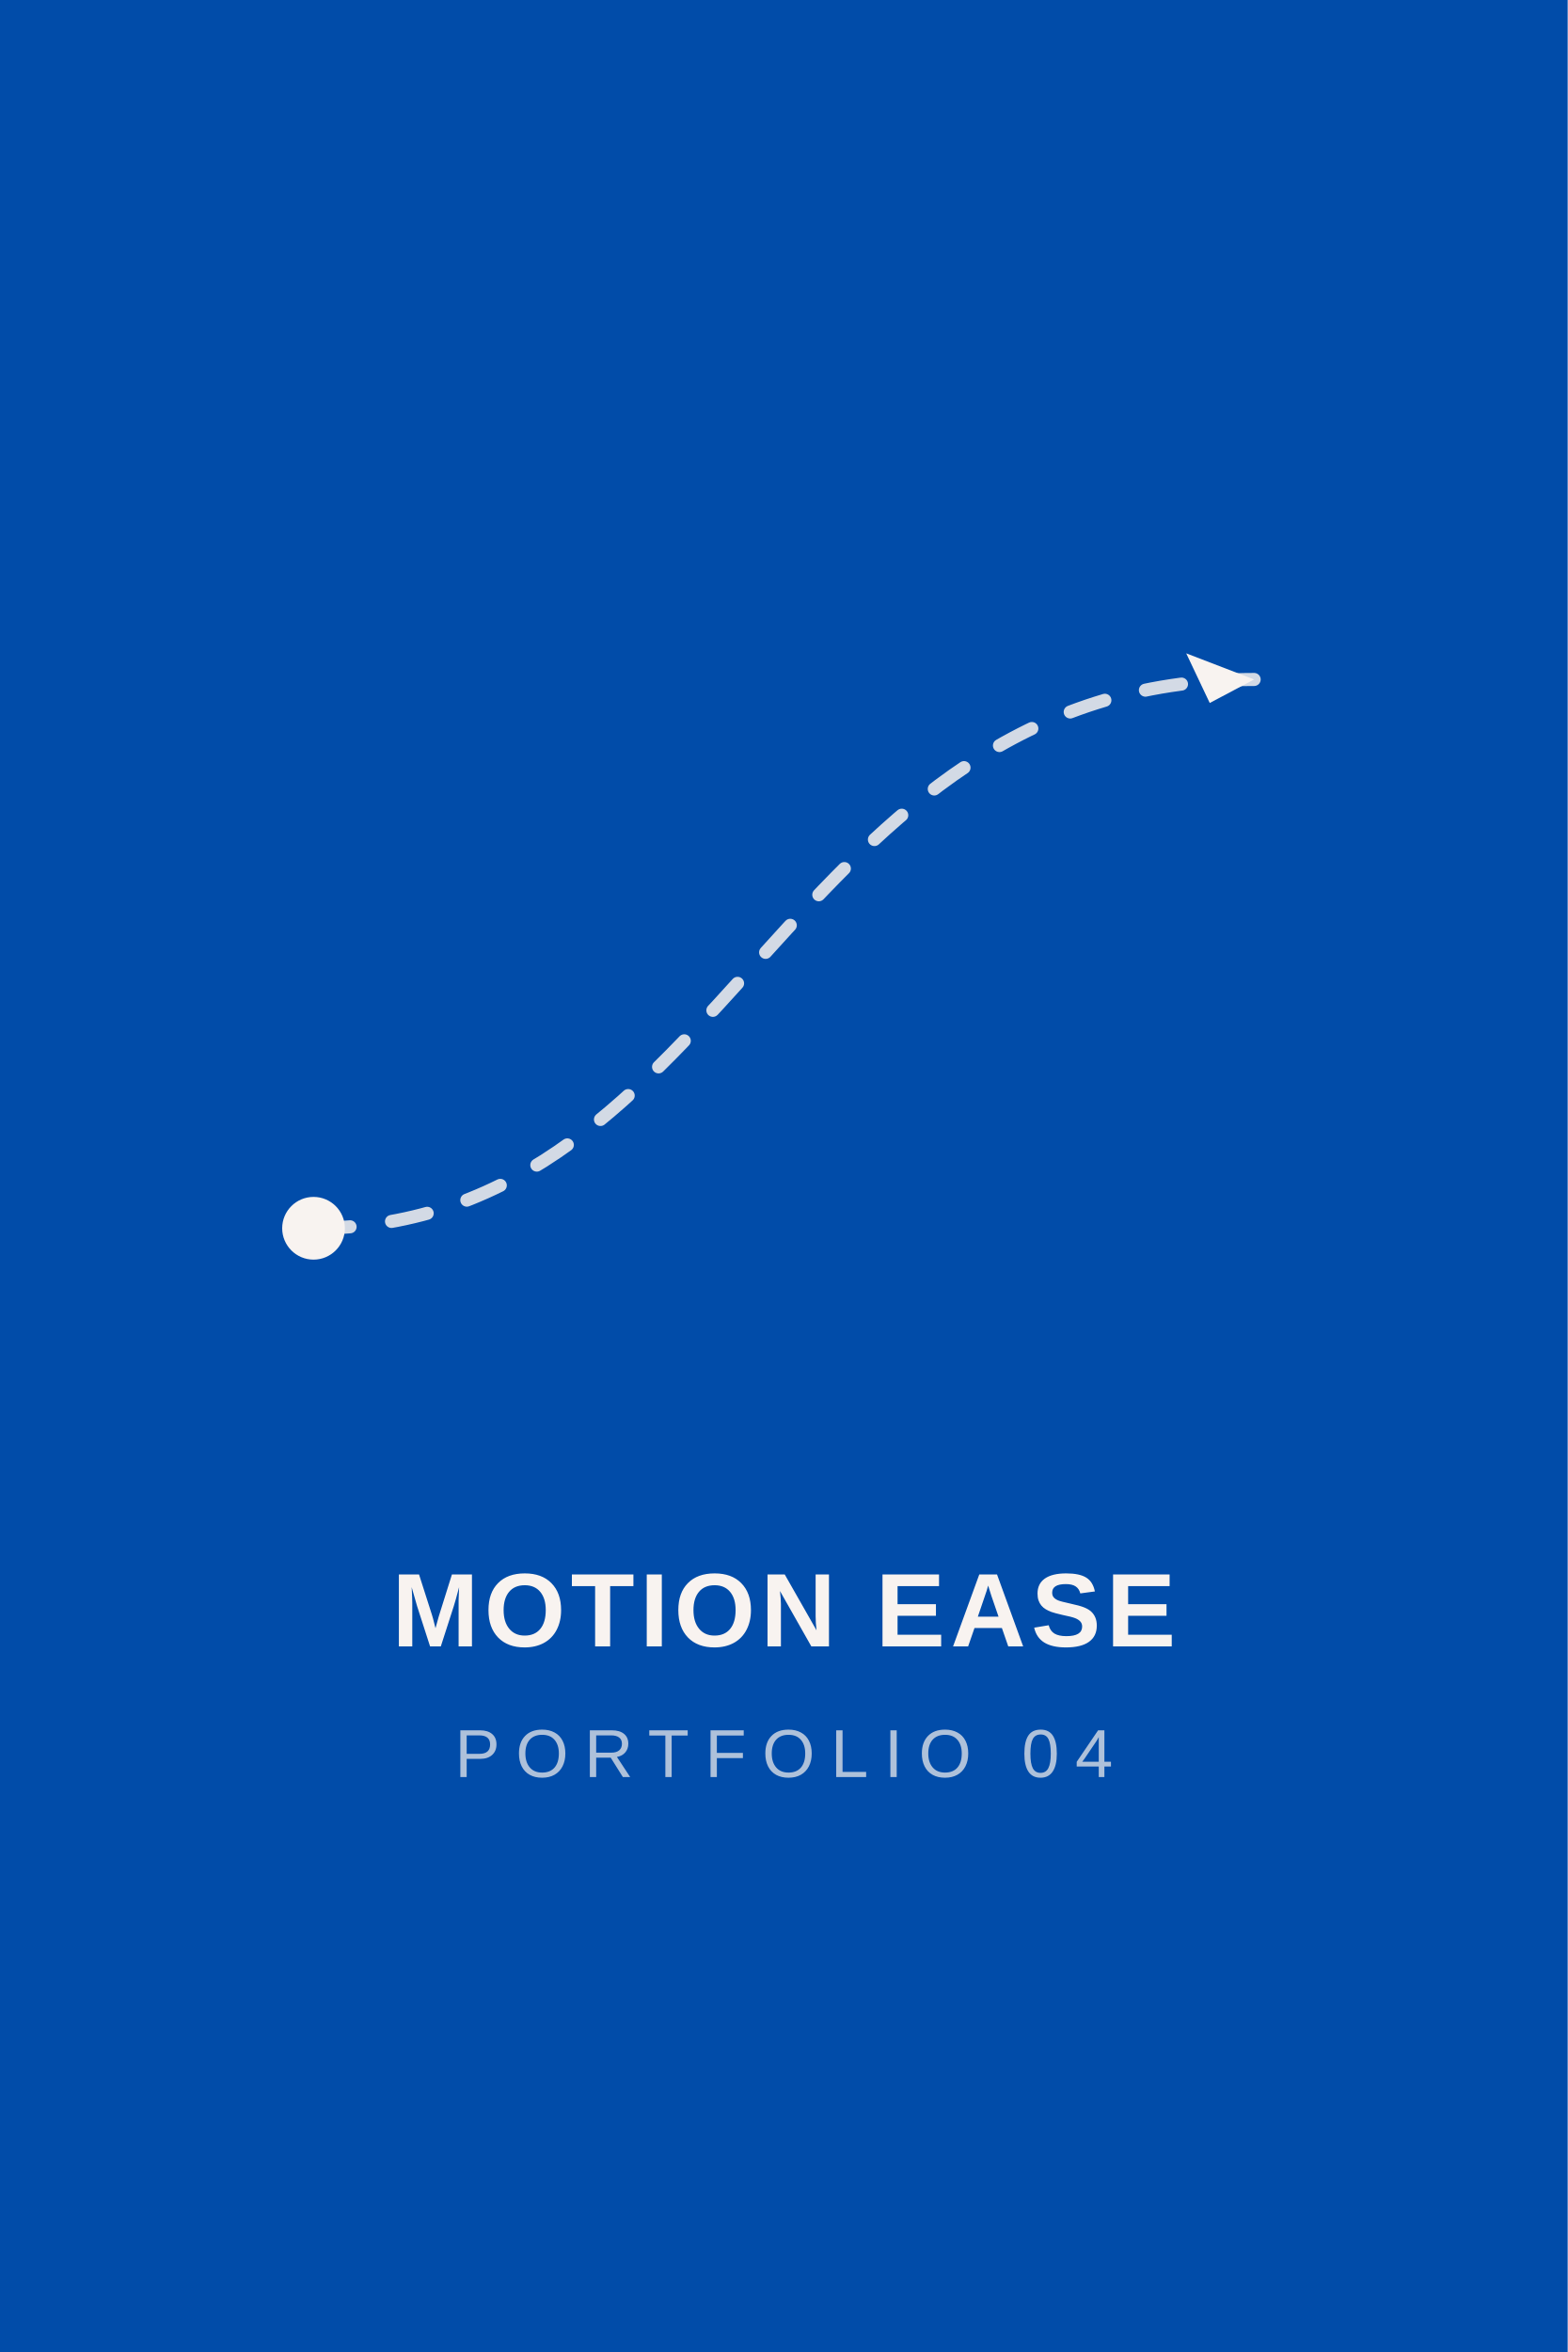
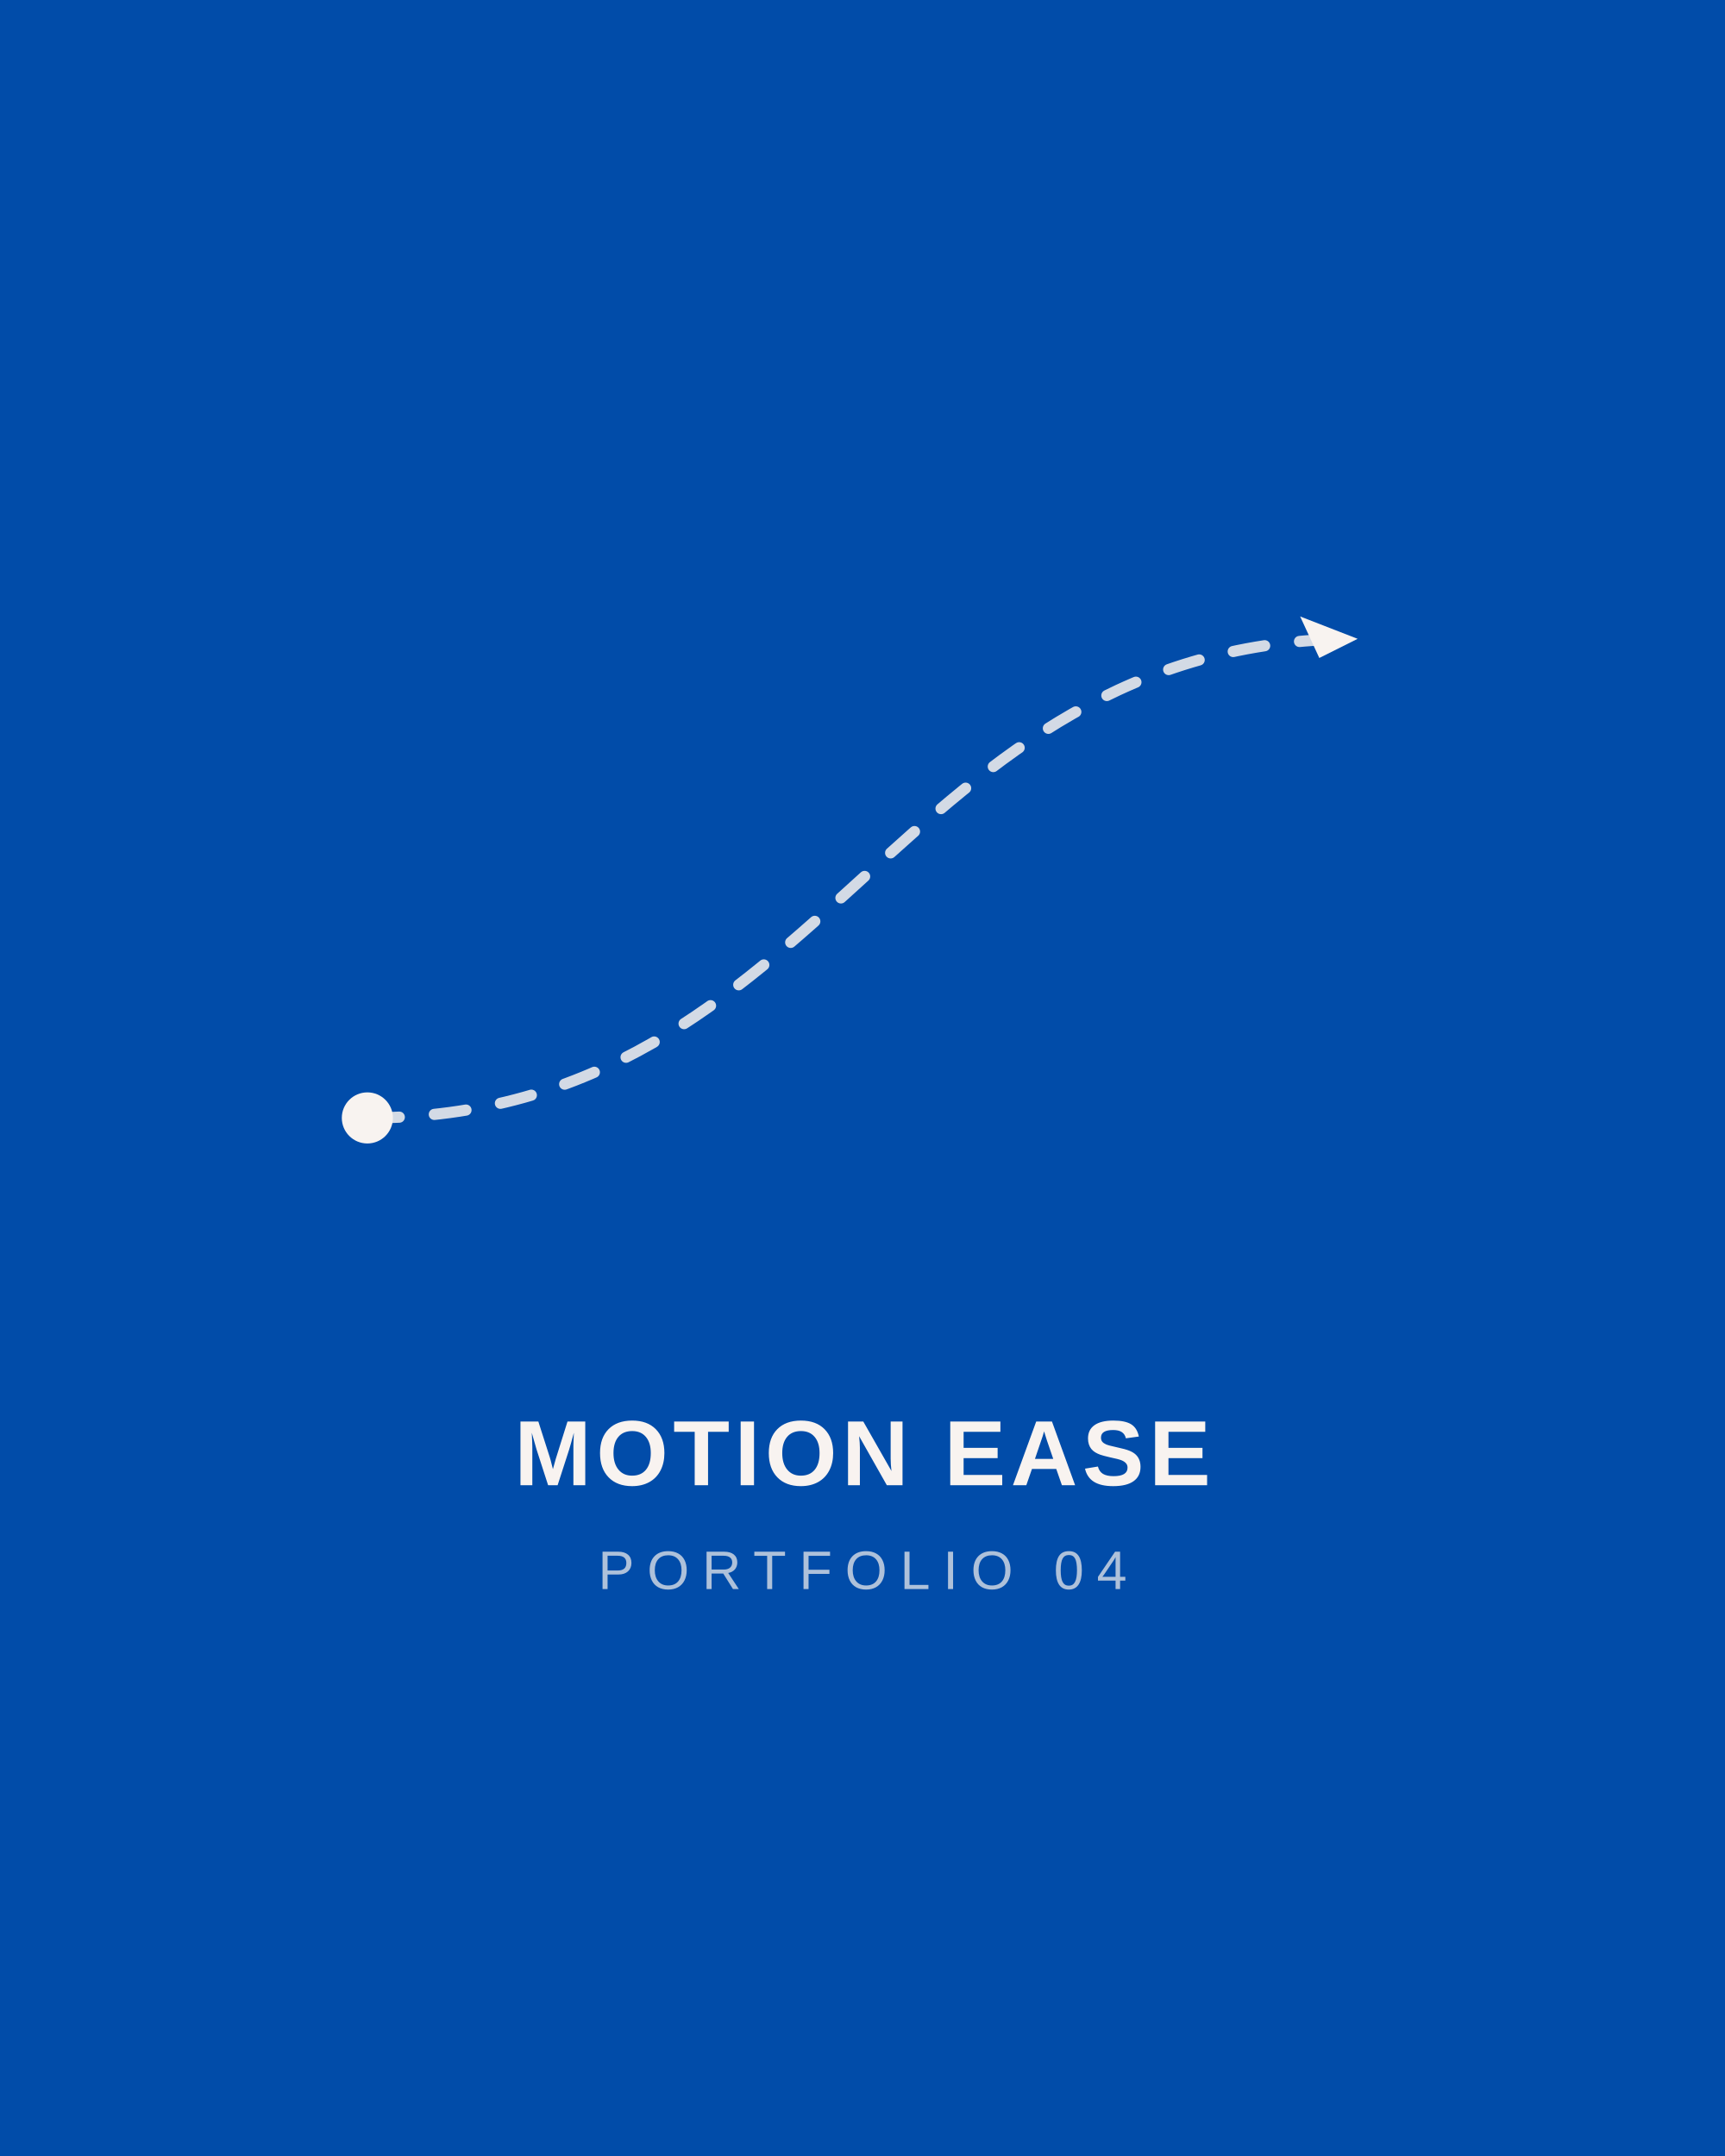
- <svg xmlns="http://www.w3.org/2000/svg" viewBox="0 0 600 900" width="600" height="900">
-   <rect width="600" height="900" fill="#014CA9" />
-   <path d="M120 470 C 280 470, 300 260, 480 260" fill="none" stroke="#F8F3F0" stroke-width="5" stroke-linecap="round" stroke-dasharray="14 16" stroke-opacity="0.85" />
-   <circle cx="120" cy="470" r="12" fill="#F8F3F0" />
-   <path d="M480 260 l-26 -10 l9 19 Z" fill="#F8F3F0" />
-   <text x="300" y="630" text-anchor="middle" fill="#F8F3F0" font-family="Arial, sans-serif" font-size="40" font-weight="800" letter-spacing="2">MOTION EASE</text>
-   <text x="300" y="680" text-anchor="middle" fill="#F8F3F0" fill-opacity="0.7" font-family="Arial, sans-serif" font-size="26" letter-spacing="6">PORTFOLIO 04</text>
+ <svg xmlns="http://www.w3.org/2000/svg" viewBox="0 0 1080 1350" width="1080" height="1350">
+   <rect width="1080" height="1350" fill="#014CA9" />
+   <path d="M230 700 C 520 700, 560 400, 850 400" fill="none" stroke="#F8F3F0" stroke-width="7" stroke-linecap="round" stroke-dasharray="20 22" stroke-opacity="0.85" />
+   <circle cx="230" cy="700" r="16" fill="#F8F3F0" />
+   <path d="M850 400 l-36 -14 l12 26 Z" fill="#F8F3F0" />
+   <text x="540" y="930" text-anchor="middle" fill="#F8F3F0" font-family="Arial, sans-serif" font-size="58" font-weight="800" letter-spacing="3">MOTION EASE</text>
+   <text x="540" y="995" text-anchor="middle" fill="#F8F3F0" fill-opacity="0.7" font-family="Arial, sans-serif" font-size="34" letter-spacing="8">PORTFOLIO 04</text>
</svg>
